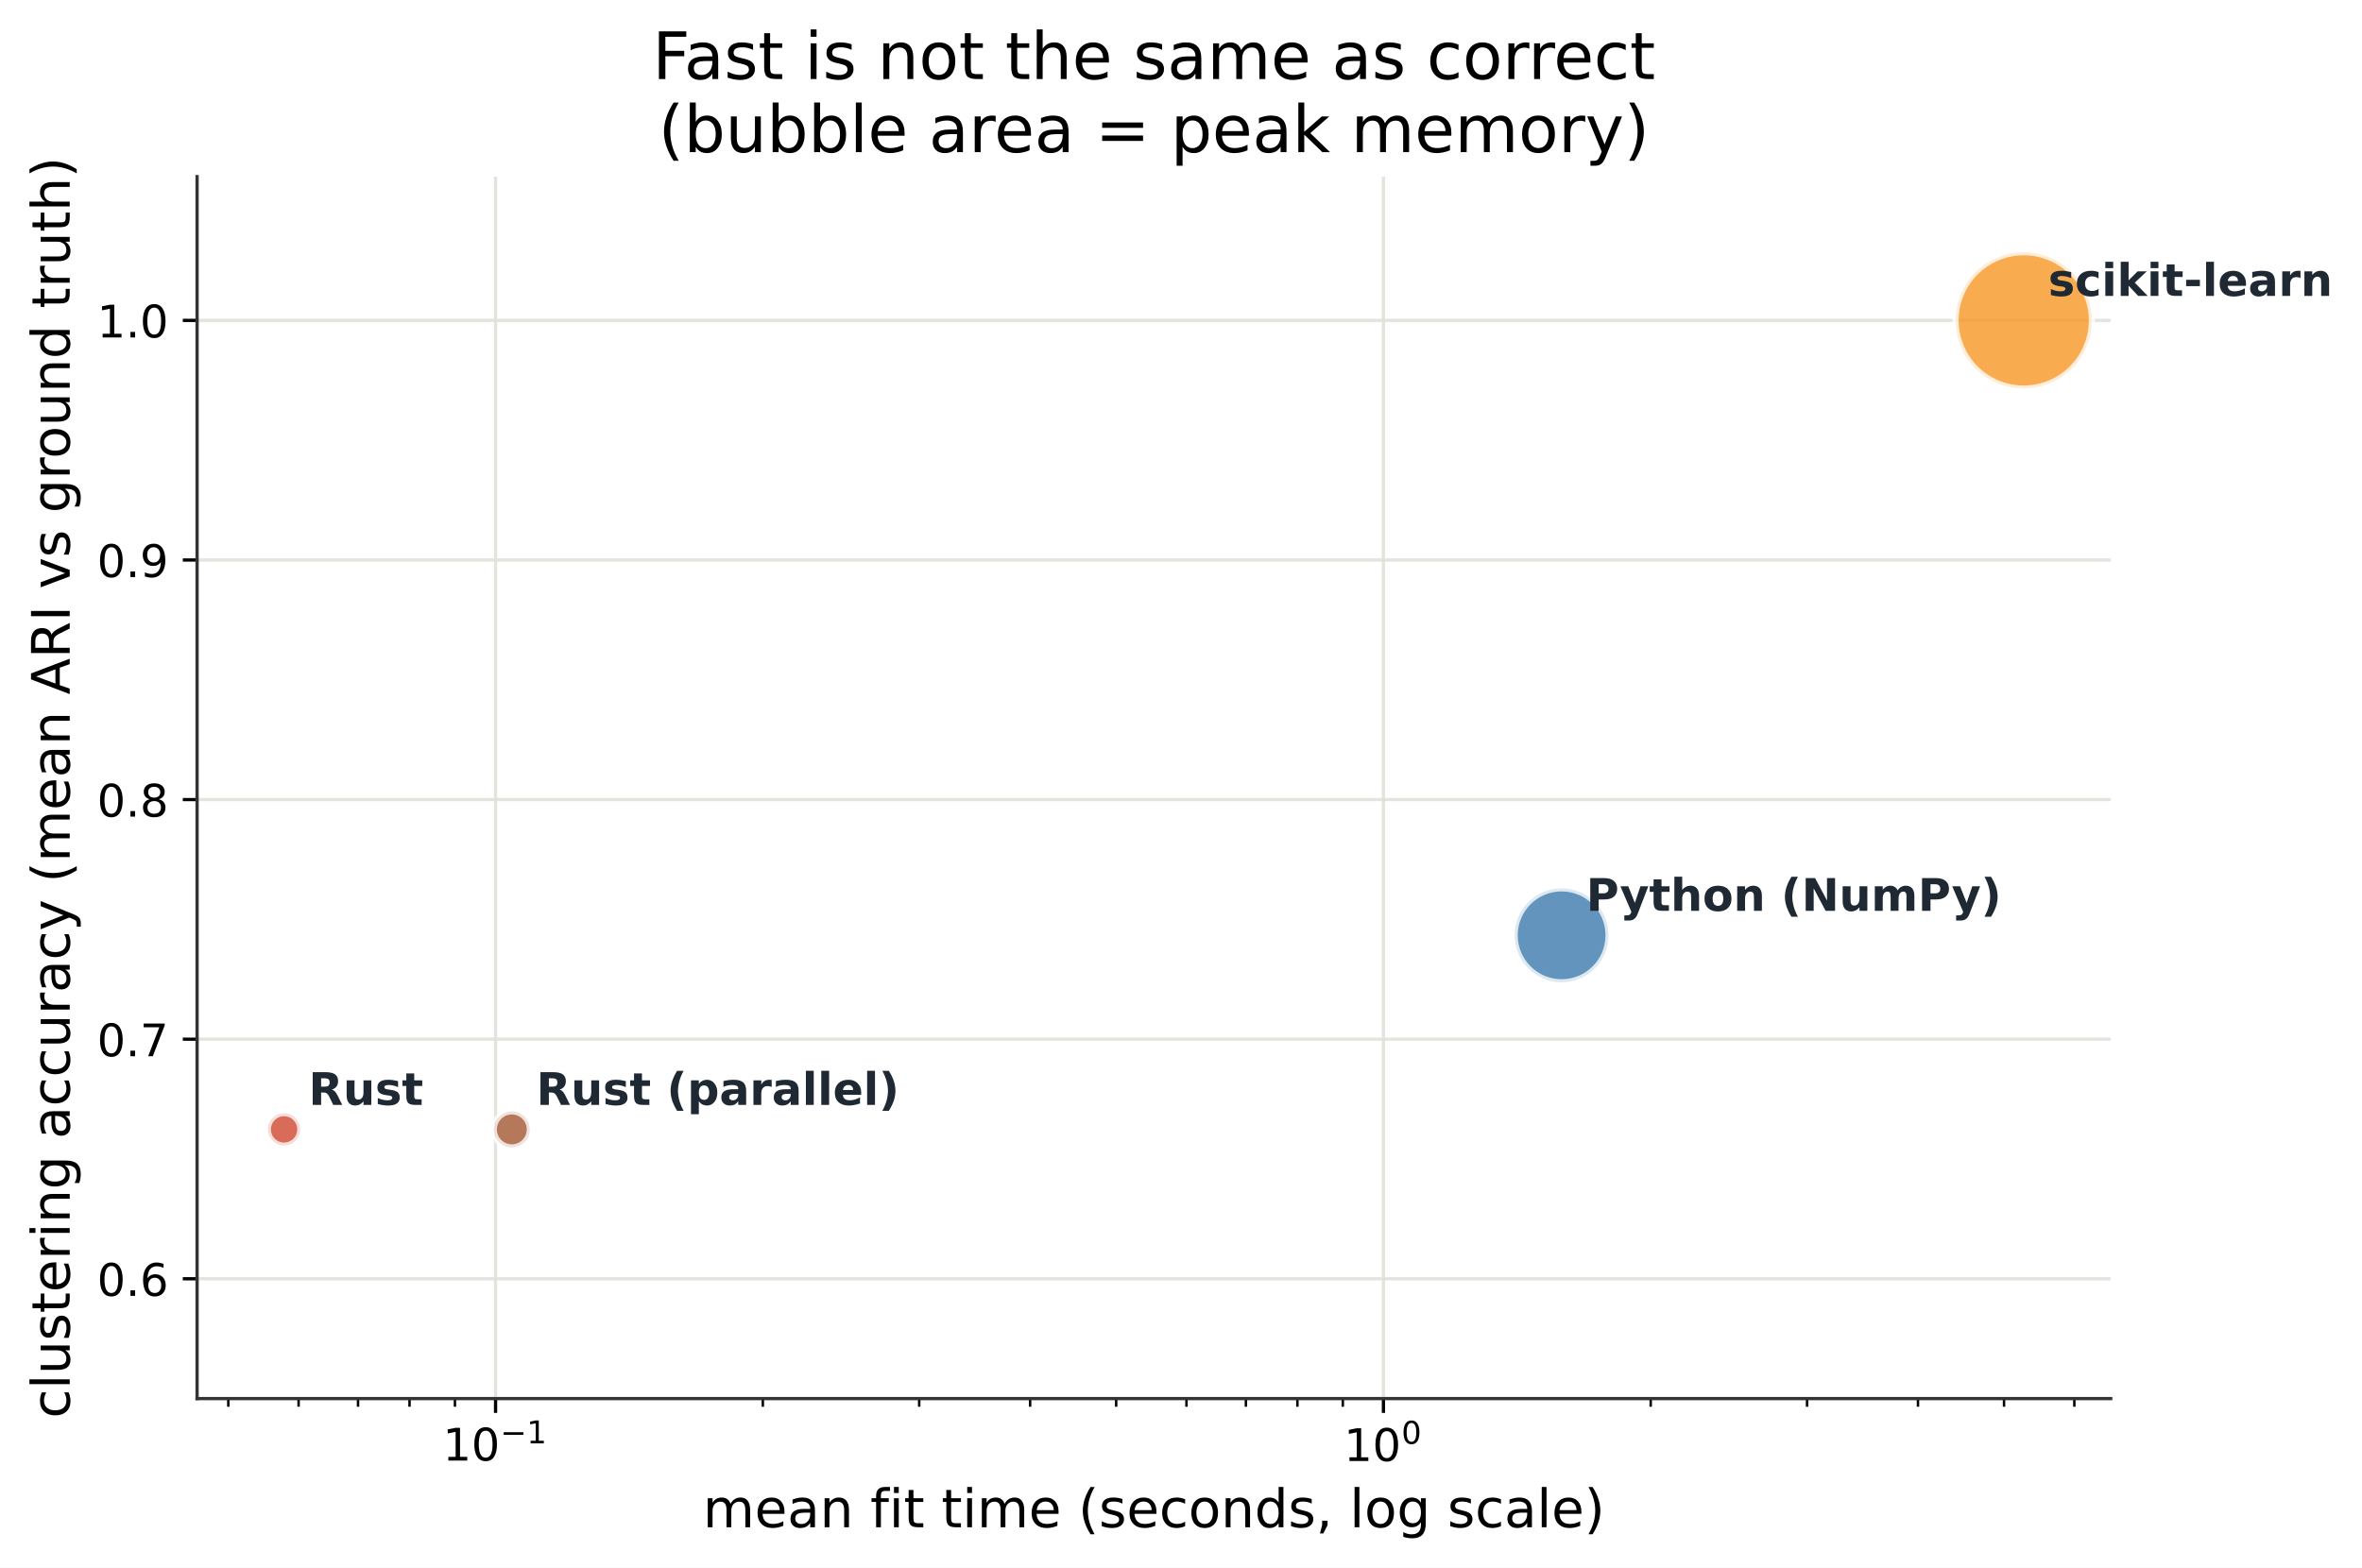
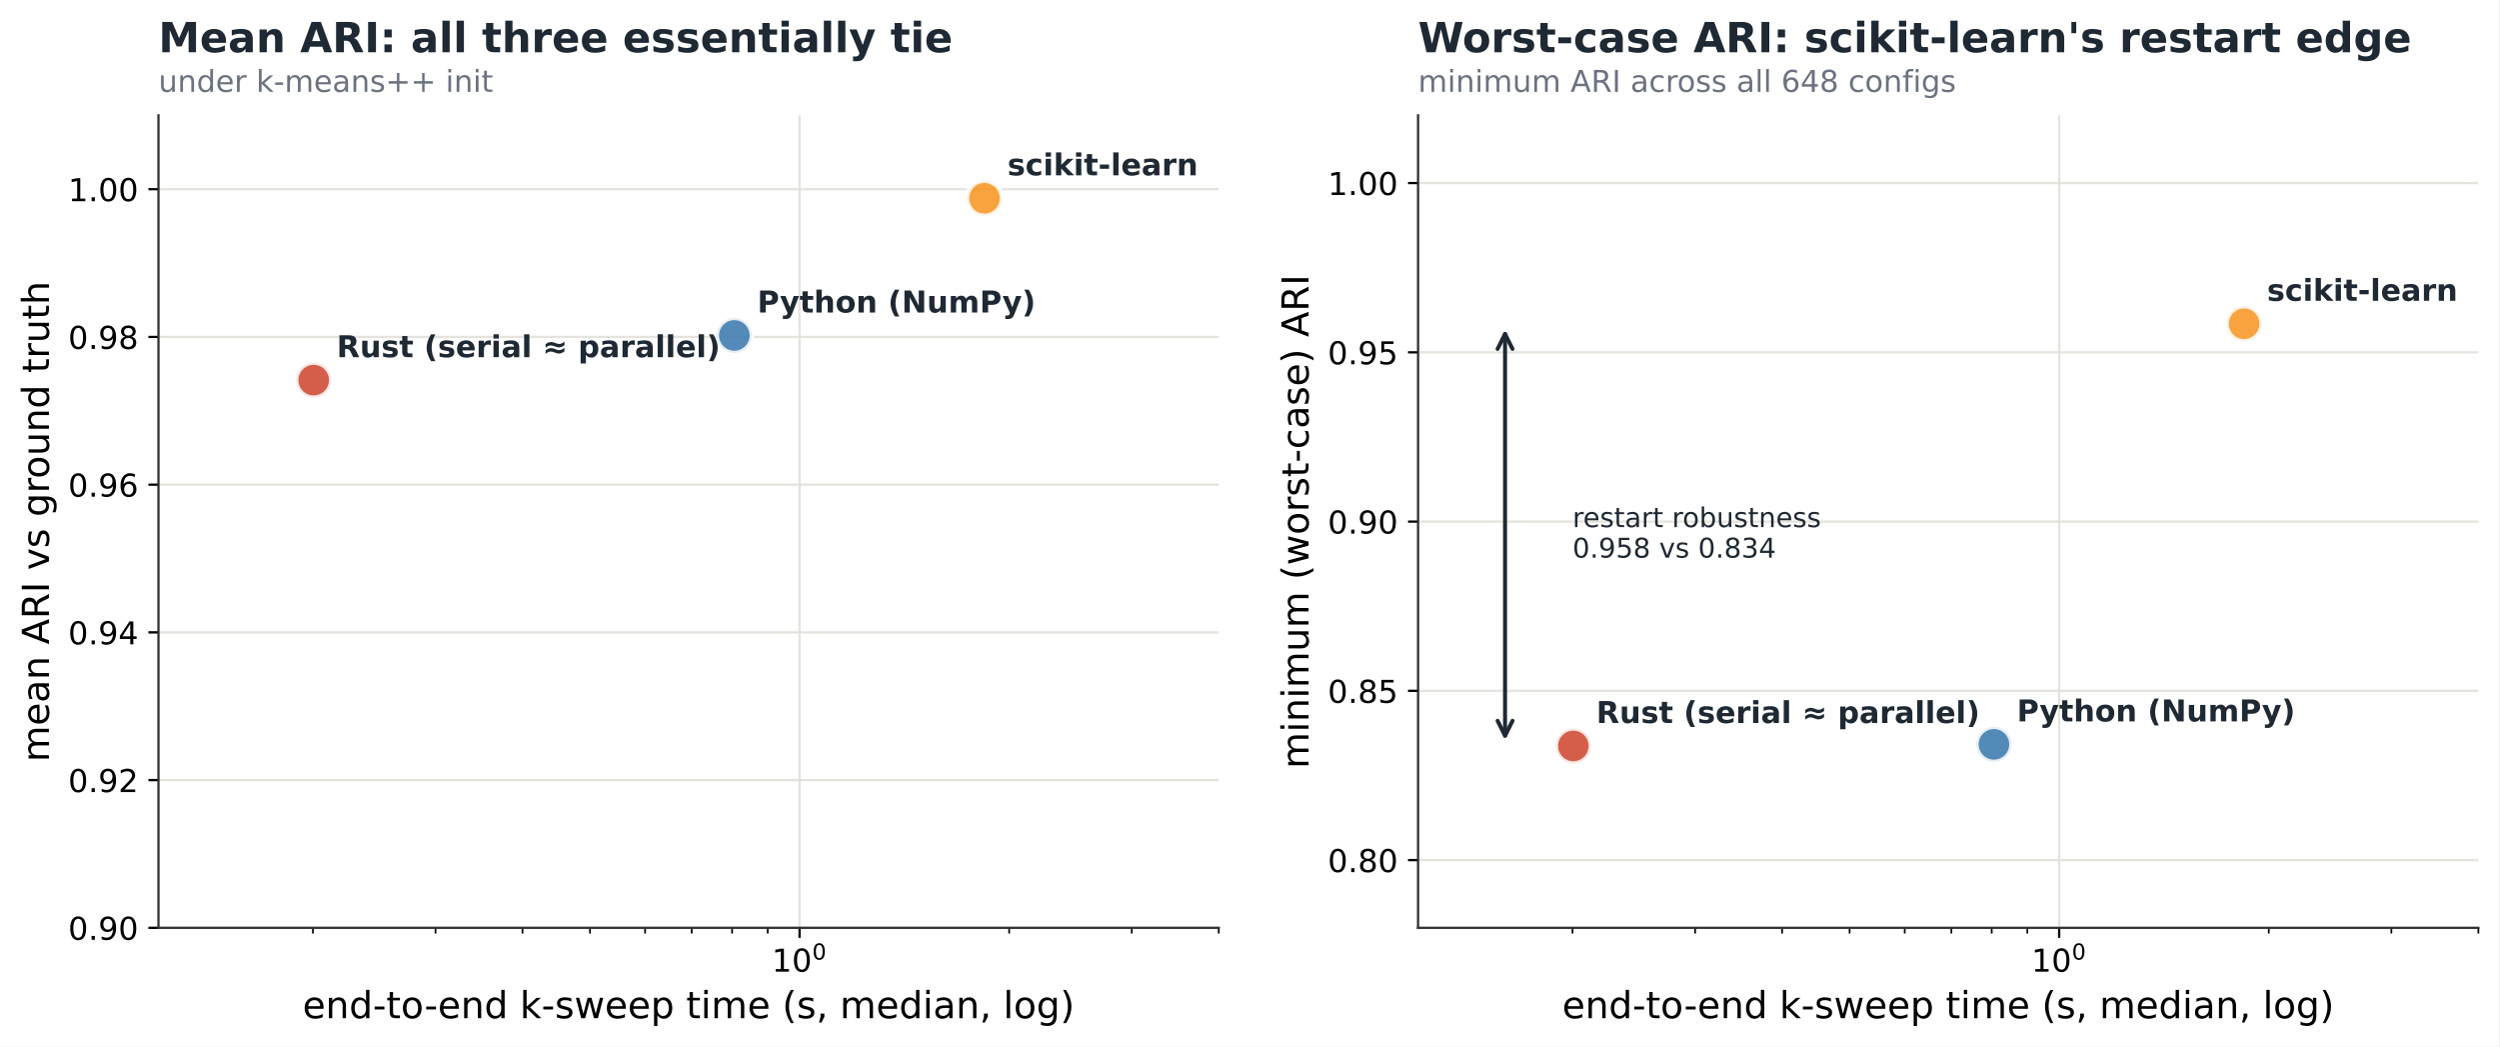
- <svg xmlns="http://www.w3.org/2000/svg" xmlns:xlink="http://www.w3.org/1999/xlink" width="578.547pt" height="384.077pt" viewBox="0 0 578.547 384.077" version="1.1">
+ <svg xmlns="http://www.w3.org/2000/svg" xmlns:xlink="http://www.w3.org/1999/xlink" width="871.705pt" height="364.941pt" viewBox="0 0 871.705 364.941" version="1.1">
  <defs>
    <style type="text/css">*{stroke-linejoin: round; stroke-linecap: butt}</style>
  </defs>
  <g id="figure_1">
    <g id="patch_1">
-       <path d="M 0 384.077  L 578.547 384.077  L 578.547 0  L 0 0  z " style="fill: #ffffff" />
+       <path d="M 0 364.941  L 871.705 364.941  L 871.705 0  L 0 0  z " style="fill: #ffffff" />
    </g>
    <g id="axes_1">
      <g id="patch_2">
-         <path d="M 48.275 342.65  L 516.995 342.65  L 516.995 43.274  L 48.275 43.274  z " style="fill: #ffffff" />
+         <path d="M 55.274 323.514  L 425.125 323.514  L 425.125 40.218  L 55.274 40.218  z " style="fill: #ffffff" />
      </g>
      <g id="matplotlib.axis_1">
        <g id="xtick_1">
          <g id="line2d_1">
-             <path d="M 121.384 342.65  L 121.384 43.274  " clip-path="url(#p53d406445e)" style="fill: none; stroke: #e2e0da; stroke-opacity: 0.9; stroke-width: 0.8; stroke-linecap: square" />
+             <path d="M 278.907 323.514  L 278.907 40.218  " clip-path="url(#pf2e96d597a)" style="fill: none; stroke: #e2e0da; stroke-opacity: 0.9; stroke-width: 0.8; stroke-linecap: square" />
          </g>
          <g id="line2d_2">
            <defs>
-               <path id="mf7d8b1b774" d="M 0 0  L 0 3.5  " style="stroke: #000000; stroke-width: 0.8" />
+               <path id="md6e37bb1b2" d="M 0 0  L 0 3.5  " style="stroke: #000000; stroke-width: 0.8" />
            </defs>
            <g>
-               <use xlink:href="#mf7d8b1b774" x="121.384" y="342.65" style="stroke: #000000; stroke-width: 0.8" />
+               <use xlink:href="#md6e37bb1b2" x="278.907" y="323.514" style="stroke: #000000; stroke-width: 0.8" />
            </g>
          </g>
          <g id="text_1">
-             <g transform="translate(108.459 358.0083)">
-               <text>
-                 <tspan x="0" y="-0.178" style="font-size: 11px; font-family: 'DejaVu Sans'">1</tspan>
-                 <tspan x="6.999" y="-0.178" style="font-size: 11px; font-family: 'DejaVu Sans'">0</tspan>
-                 <tspan x="14.102" y="-4.389" style="font-size: 7.7px; font-family: 'DejaVu Sans'">−</tspan>
-                 <tspan x="20.554" y="-4.389" style="font-size: 7.7px; font-family: 'DejaVu Sans'">1</tspan>
-               </text>
-             </g>
-           </g>
-         </g>
-         <g id="xtick_2">
-           <g id="line2d_3">
-             <path d="M 338.858 342.65  L 338.858 43.274  " clip-path="url(#p53d406445e)" style="fill: none; stroke: #e2e0da; stroke-opacity: 0.9; stroke-width: 0.8; stroke-linecap: square" />
-           </g>
-           <g id="line2d_4">
-             <g>
-               <use xlink:href="#mf7d8b1b774" x="338.858" y="342.65" style="stroke: #000000; stroke-width: 0.8" />
-             </g>
-           </g>
-           <g id="text_2">
-             <g transform="translate(329.1782 358.0083)">
+             <g transform="translate(269.227 338.872)">
              <text>
                <tspan x="0" y="-0.069" style="font-size: 11px; font-family: 'DejaVu Sans'">1</tspan>
                <tspan x="6.999" y="-0.069" style="font-size: 11px; font-family: 'DejaVu Sans'">0</tspan>
                <tspan x="14.102" y="-4.28" style="font-size: 7.7px; font-family: 'DejaVu Sans'">0</tspan>
              </text>
            </g>
          </g>
        </g>
+         <g id="xtick_2">
+           <g id="line2d_3">
+             <defs>
+               <path id="med229cb5a6" d="M 0 0  L 0 2  " style="stroke: #000000; stroke-width: 0.6" />
+             </defs>
+             <g>
+               <use xlink:href="#med229cb5a6" x="109.153" y="323.514" style="stroke: #000000; stroke-width: 0.6" />
+             </g>
+           </g>
+         </g>
        <g id="xtick_3">
+           <g id="line2d_4">
+             <g>
+               <use xlink:href="#med229cb5a6" x="151.919" y="323.514" style="stroke: #000000; stroke-width: 0.6" />
+             </g>
+           </g>
+         </g>
+         <g id="xtick_4">
          <g id="line2d_5">
-             <defs>
-               <path id="m8a1a9db6b5" d="M 0 0  L 0 2  " style="stroke: #000000; stroke-width: 0.6" />
-             </defs>
-             <g>
-               <use xlink:href="#m8a1a9db6b5" x="55.918" y="342.65" style="stroke: #000000; stroke-width: 0.6" />
-             </g>
-           </g>
-         </g>
-         <g id="xtick_4">
+             <g>
+               <use xlink:href="#med229cb5a6" x="182.262" y="323.514" style="stroke: #000000; stroke-width: 0.6" />
+             </g>
+           </g>
+         </g>
+         <g id="xtick_5">
          <g id="line2d_6">
            <g>
-               <use xlink:href="#m8a1a9db6b5" x="73.138" y="342.65" style="stroke: #000000; stroke-width: 0.6" />
-             </g>
-           </g>
-         </g>
-         <g id="xtick_5">
+               <use xlink:href="#med229cb5a6" x="205.798" y="323.514" style="stroke: #000000; stroke-width: 0.6" />
+             </g>
+           </g>
+         </g>
+         <g id="xtick_6">
          <g id="line2d_7">
            <g>
-               <use xlink:href="#m8a1a9db6b5" x="87.697" y="342.65" style="stroke: #000000; stroke-width: 0.6" />
-             </g>
-           </g>
-         </g>
-         <g id="xtick_6">
+               <use xlink:href="#med229cb5a6" x="225.028" y="323.514" style="stroke: #000000; stroke-width: 0.6" />
+             </g>
+           </g>
+         </g>
+         <g id="xtick_7">
          <g id="line2d_8">
            <g>
-               <use xlink:href="#m8a1a9db6b5" x="100.309" y="342.65" style="stroke: #000000; stroke-width: 0.6" />
-             </g>
-           </g>
-         </g>
-         <g id="xtick_7">
+               <use xlink:href="#med229cb5a6" x="241.287" y="323.514" style="stroke: #000000; stroke-width: 0.6" />
+             </g>
+           </g>
+         </g>
+         <g id="xtick_8">
          <g id="line2d_9">
            <g>
-               <use xlink:href="#m8a1a9db6b5" x="111.433" y="342.65" style="stroke: #000000; stroke-width: 0.6" />
-             </g>
-           </g>
-         </g>
-         <g id="xtick_8">
+               <use xlink:href="#med229cb5a6" x="255.371" y="323.514" style="stroke: #000000; stroke-width: 0.6" />
+             </g>
+           </g>
+         </g>
+         <g id="xtick_9">
          <g id="line2d_10">
            <g>
-               <use xlink:href="#m8a1a9db6b5" x="186.85" y="342.65" style="stroke: #000000; stroke-width: 0.6" />
-             </g>
-           </g>
-         </g>
-         <g id="xtick_9">
+               <use xlink:href="#med229cb5a6" x="267.794" y="323.514" style="stroke: #000000; stroke-width: 0.6" />
+             </g>
+           </g>
+         </g>
+         <g id="xtick_10">
          <g id="line2d_11">
            <g>
-               <use xlink:href="#m8a1a9db6b5" x="225.146" y="342.65" style="stroke: #000000; stroke-width: 0.6" />
-             </g>
-           </g>
-         </g>
-         <g id="xtick_10">
+               <use xlink:href="#med229cb5a6" x="352.016" y="323.514" style="stroke: #000000; stroke-width: 0.6" />
+             </g>
+           </g>
+         </g>
+         <g id="xtick_11">
          <g id="line2d_12">
            <g>
-               <use xlink:href="#m8a1a9db6b5" x="252.317" y="342.65" style="stroke: #000000; stroke-width: 0.6" />
-             </g>
-           </g>
-         </g>
-         <g id="xtick_11">
+               <use xlink:href="#med229cb5a6" x="394.782" y="323.514" style="stroke: #000000; stroke-width: 0.6" />
+             </g>
+           </g>
+         </g>
+         <g id="xtick_12">
          <g id="line2d_13">
            <g>
-               <use xlink:href="#m8a1a9db6b5" x="273.392" y="342.65" style="stroke: #000000; stroke-width: 0.6" />
-             </g>
-           </g>
-         </g>
-         <g id="xtick_12">
-           <g id="line2d_14">
-             <g>
-               <use xlink:href="#m8a1a9db6b5" x="290.612" y="342.65" style="stroke: #000000; stroke-width: 0.6" />
-             </g>
-           </g>
-         </g>
-         <g id="xtick_13">
-           <g id="line2d_15">
-             <g>
-               <use xlink:href="#m8a1a9db6b5" x="305.171" y="342.65" style="stroke: #000000; stroke-width: 0.6" />
-             </g>
-           </g>
-         </g>
-         <g id="xtick_14">
-           <g id="line2d_16">
-             <g>
-               <use xlink:href="#m8a1a9db6b5" x="317.783" y="342.65" style="stroke: #000000; stroke-width: 0.6" />
-             </g>
-           </g>
-         </g>
-         <g id="xtick_15">
-           <g id="line2d_17">
-             <g>
-               <use xlink:href="#m8a1a9db6b5" x="328.907" y="342.65" style="stroke: #000000; stroke-width: 0.6" />
-             </g>
-           </g>
-         </g>
-         <g id="xtick_16">
-           <g id="line2d_18">
-             <g>
-               <use xlink:href="#m8a1a9db6b5" x="404.324" y="342.65" style="stroke: #000000; stroke-width: 0.6" />
-             </g>
-           </g>
-         </g>
-         <g id="xtick_17">
-           <g id="line2d_19">
-             <g>
-               <use xlink:href="#m8a1a9db6b5" x="442.62" y="342.65" style="stroke: #000000; stroke-width: 0.6" />
-             </g>
-           </g>
-         </g>
-         <g id="xtick_18">
-           <g id="line2d_20">
-             <g>
-               <use xlink:href="#m8a1a9db6b5" x="469.791" y="342.65" style="stroke: #000000; stroke-width: 0.6" />
-             </g>
-           </g>
-         </g>
-         <g id="xtick_19">
-           <g id="line2d_21">
-             <g>
-               <use xlink:href="#m8a1a9db6b5" x="490.866" y="342.65" style="stroke: #000000; stroke-width: 0.6" />
-             </g>
-           </g>
-         </g>
-         <g id="xtick_20">
-           <g id="line2d_22">
-             <g>
-               <use xlink:href="#m8a1a9db6b5" x="508.086" y="342.65" style="stroke: #000000; stroke-width: 0.6" />
-             </g>
-           </g>
-         </g>
-         <g id="text_3">
-           <text style="font-size: 13px; font-family: 'DejaVu Sans', 'Bitstream Vera Sans', 'Computer Modern Sans Serif', 'Lucida Grande', 'Verdana', 'Geneva', 'Lucid', 'Arial', 'Helvetica', 'Avant Garde', sans-serif; text-anchor: middle" x="282.635" y="374.174" transform="rotate(-0 282.635 374.1739)">mean fit time  (seconds, log scale)</text>
+               <use xlink:href="#med229cb5a6" x="425.125" y="323.514" style="stroke: #000000; stroke-width: 0.6" />
+             </g>
+           </g>
+         </g>
+         <g id="text_2">
+           <text style="font-size: 13px; font-family: 'DejaVu Sans', 'Bitstream Vera Sans', 'Computer Modern Sans Serif', 'Lucida Grande', 'Verdana', 'Geneva', 'Lucid', 'Arial', 'Helvetica', 'Avant Garde', sans-serif; text-anchor: middle" x="240.2" y="355.038" transform="rotate(-0 240.1996 355.0376)">end-to-end k-sweep time  (s, median, log)</text>
        </g>
      </g>
      <g id="matplotlib.axis_2">
        <g id="ytick_1">
+           <g id="line2d_14">
+             <path d="M 55.274 323.514  L 425.125 323.514  " clip-path="url(#pf2e96d597a)" style="fill: none; stroke: #e2e0da; stroke-opacity: 0.9; stroke-width: 0.8; stroke-linecap: square" />
+           </g>
+           <g id="line2d_15">
+             <defs>
+               <path id="m21f1942df6" d="M 0 0  L -3.5 0  " style="stroke: #000000; stroke-width: 0.8" />
+             </defs>
+             <g>
+               <use xlink:href="#m21f1942df6" x="55.274" y="323.514" style="stroke: #000000; stroke-width: 0.8" />
+             </g>
+           </g>
+           <g id="text_3">
+             <text style="font-size: 11px; font-family: 'DejaVu Sans', 'Bitstream Vera Sans', 'Computer Modern Sans Serif', 'Lucida Grande', 'Verdana', 'Geneva', 'Lucid', 'Arial', 'Helvetica', 'Avant Garde', sans-serif; text-anchor: end" x="48.274" y="327.693" transform="rotate(-0 48.27375 327.6929)">0.90</text>
+           </g>
+         </g>
+         <g id="ytick_2">
+           <g id="line2d_16">
+             <path d="M 55.274 272.005  L 425.125 272.005  " clip-path="url(#pf2e96d597a)" style="fill: none; stroke: #e2e0da; stroke-opacity: 0.9; stroke-width: 0.8; stroke-linecap: square" />
+           </g>
+           <g id="line2d_17">
+             <g>
+               <use xlink:href="#m21f1942df6" x="55.274" y="272.005" style="stroke: #000000; stroke-width: 0.8" />
+             </g>
+           </g>
+           <g id="text_4">
+             <text style="font-size: 11px; font-family: 'DejaVu Sans', 'Bitstream Vera Sans', 'Computer Modern Sans Serif', 'Lucida Grande', 'Verdana', 'Geneva', 'Lucid', 'Arial', 'Helvetica', 'Avant Garde', sans-serif; text-anchor: end" x="48.274" y="276.185" transform="rotate(-0 48.27375 276.1845)">0.92</text>
+           </g>
+         </g>
+         <g id="ytick_3">
+           <g id="line2d_18">
+             <path d="M 55.274 220.497  L 425.125 220.497  " clip-path="url(#pf2e96d597a)" style="fill: none; stroke: #e2e0da; stroke-opacity: 0.9; stroke-width: 0.8; stroke-linecap: square" />
+           </g>
+           <g id="line2d_19">
+             <g>
+               <use xlink:href="#m21f1942df6" x="55.274" y="220.497" style="stroke: #000000; stroke-width: 0.8" />
+             </g>
+           </g>
+           <g id="text_5">
+             <text style="font-size: 11px; font-family: 'DejaVu Sans', 'Bitstream Vera Sans', 'Computer Modern Sans Serif', 'Lucida Grande', 'Verdana', 'Geneva', 'Lucid', 'Arial', 'Helvetica', 'Avant Garde', sans-serif; text-anchor: end" x="48.274" y="224.676" transform="rotate(-0 48.27375 224.6761)">0.94</text>
+           </g>
+         </g>
+         <g id="ytick_4">
+           <g id="line2d_20">
+             <path d="M 55.274 168.989  L 425.125 168.989  " clip-path="url(#pf2e96d597a)" style="fill: none; stroke: #e2e0da; stroke-opacity: 0.9; stroke-width: 0.8; stroke-linecap: square" />
+           </g>
+           <g id="line2d_21">
+             <g>
+               <use xlink:href="#m21f1942df6" x="55.274" y="168.989" style="stroke: #000000; stroke-width: 0.8" />
+             </g>
+           </g>
+           <g id="text_6">
+             <text style="font-size: 11px; font-family: 'DejaVu Sans', 'Bitstream Vera Sans', 'Computer Modern Sans Serif', 'Lucida Grande', 'Verdana', 'Geneva', 'Lucid', 'Arial', 'Helvetica', 'Avant Garde', sans-serif; text-anchor: end" x="48.274" y="173.168" transform="rotate(-0 48.27375 173.1678)">0.96</text>
+           </g>
+         </g>
+         <g id="ytick_5">
+           <g id="line2d_22">
+             <path d="M 55.274 117.48  L 425.125 117.48  " clip-path="url(#pf2e96d597a)" style="fill: none; stroke: #e2e0da; stroke-opacity: 0.9; stroke-width: 0.8; stroke-linecap: square" />
+           </g>
          <g id="line2d_23">
-             <path d="M 48.275 313.299  L 516.995 313.299  " clip-path="url(#p53d406445e)" style="fill: none; stroke: #e2e0da; stroke-opacity: 0.9; stroke-width: 0.8; stroke-linecap: square" />
-           </g>
+             <g>
+               <use xlink:href="#m21f1942df6" x="55.274" y="117.48" style="stroke: #000000; stroke-width: 0.8" />
+             </g>
+           </g>
+           <g id="text_7">
+             <text style="font-size: 11px; font-family: 'DejaVu Sans', 'Bitstream Vera Sans', 'Computer Modern Sans Serif', 'Lucida Grande', 'Verdana', 'Geneva', 'Lucid', 'Arial', 'Helvetica', 'Avant Garde', sans-serif; text-anchor: end" x="48.274" y="121.659" transform="rotate(-0 48.27375 121.6594)">0.98</text>
+           </g>
+         </g>
+         <g id="ytick_6">
          <g id="line2d_24">
-             <defs>
-               <path id="m8a3a994486" d="M 0 0  L -3.5 0  " style="stroke: #000000; stroke-width: 0.8" />
-             </defs>
-             <g>
-               <use xlink:href="#m8a3a994486" x="48.275" y="313.299" style="stroke: #000000; stroke-width: 0.8" />
-             </g>
-           </g>
-           <g id="text_4">
-             <text style="font-size: 11px; font-family: 'DejaVu Sans', 'Bitstream Vera Sans', 'Computer Modern Sans Serif', 'Lucida Grande', 'Verdana', 'Geneva', 'Lucid', 'Arial', 'Helvetica', 'Avant Garde', sans-serif; text-anchor: end" x="41.275" y="317.479" transform="rotate(-0 41.275 317.4786)">0.6</text>
-           </g>
-         </g>
-         <g id="ytick_2">
+             <path d="M 55.274 65.972  L 425.125 65.972  " clip-path="url(#pf2e96d597a)" style="fill: none; stroke: #e2e0da; stroke-opacity: 0.9; stroke-width: 0.8; stroke-linecap: square" />
+           </g>
          <g id="line2d_25">
-             <path d="M 48.275 254.598  L 516.995 254.598  " clip-path="url(#p53d406445e)" style="fill: none; stroke: #e2e0da; stroke-opacity: 0.9; stroke-width: 0.8; stroke-linecap: square" />
-           </g>
-           <g id="line2d_26">
-             <g>
-               <use xlink:href="#m8a3a994486" x="48.275" y="254.598" style="stroke: #000000; stroke-width: 0.8" />
-             </g>
-           </g>
-           <g id="text_5">
-             <text style="font-size: 11px; font-family: 'DejaVu Sans', 'Bitstream Vera Sans', 'Computer Modern Sans Serif', 'Lucida Grande', 'Verdana', 'Geneva', 'Lucid', 'Arial', 'Helvetica', 'Avant Garde', sans-serif; text-anchor: end" x="41.275" y="258.777" transform="rotate(-0 41.275 258.7774)">0.7</text>
-           </g>
-         </g>
-         <g id="ytick_3">
-           <g id="line2d_27">
-             <path d="M 48.275 195.897  L 516.995 195.897  " clip-path="url(#p53d406445e)" style="fill: none; stroke: #e2e0da; stroke-opacity: 0.9; stroke-width: 0.8; stroke-linecap: square" />
-           </g>
-           <g id="line2d_28">
-             <g>
-               <use xlink:href="#m8a3a994486" x="48.275" y="195.897" style="stroke: #000000; stroke-width: 0.8" />
-             </g>
-           </g>
-           <g id="text_6">
-             <text style="font-size: 11px; font-family: 'DejaVu Sans', 'Bitstream Vera Sans', 'Computer Modern Sans Serif', 'Lucida Grande', 'Verdana', 'Geneva', 'Lucid', 'Arial', 'Helvetica', 'Avant Garde', sans-serif; text-anchor: end" x="41.275" y="200.076" transform="rotate(-0 41.275 200.0762)">0.8</text>
-           </g>
-         </g>
-         <g id="ytick_4">
-           <g id="line2d_29">
-             <path d="M 48.275 137.196  L 516.995 137.196  " clip-path="url(#p53d406445e)" style="fill: none; stroke: #e2e0da; stroke-opacity: 0.9; stroke-width: 0.8; stroke-linecap: square" />
-           </g>
-           <g id="line2d_30">
-             <g>
-               <use xlink:href="#m8a3a994486" x="48.275" y="137.196" style="stroke: #000000; stroke-width: 0.8" />
-             </g>
-           </g>
-           <g id="text_7">
-             <text style="font-size: 11px; font-family: 'DejaVu Sans', 'Bitstream Vera Sans', 'Computer Modern Sans Serif', 'Lucida Grande', 'Verdana', 'Geneva', 'Lucid', 'Arial', 'Helvetica', 'Avant Garde', sans-serif; text-anchor: end" x="41.275" y="141.375" transform="rotate(-0 41.275 141.375)">0.9</text>
-           </g>
-         </g>
-         <g id="ytick_5">
-           <g id="line2d_31">
-             <path d="M 48.275 78.495  L 516.995 78.495  " clip-path="url(#p53d406445e)" style="fill: none; stroke: #e2e0da; stroke-opacity: 0.9; stroke-width: 0.8; stroke-linecap: square" />
-           </g>
-           <g id="line2d_32">
-             <g>
-               <use xlink:href="#m8a3a994486" x="48.275" y="78.495" style="stroke: #000000; stroke-width: 0.8" />
+             <g>
+               <use xlink:href="#m21f1942df6" x="55.274" y="65.972" style="stroke: #000000; stroke-width: 0.8" />
            </g>
          </g>
          <g id="text_8">
-             <text style="font-size: 11px; font-family: 'DejaVu Sans', 'Bitstream Vera Sans', 'Computer Modern Sans Serif', 'Lucida Grande', 'Verdana', 'Geneva', 'Lucid', 'Arial', 'Helvetica', 'Avant Garde', sans-serif; text-anchor: end" x="41.275" y="82.674" transform="rotate(-0 41.275 82.67385)">1.0</text>
+             <text style="font-size: 11px; font-family: 'DejaVu Sans', 'Bitstream Vera Sans', 'Computer Modern Sans Serif', 'Lucida Grande', 'Verdana', 'Geneva', 'Lucid', 'Arial', 'Helvetica', 'Avant Garde', sans-serif; text-anchor: end" x="48.274" y="70.151" transform="rotate(-0 48.27375 70.15106)">1.00</text>
          </g>
        </g>
        <g id="text_9">
-           <text style="font-size: 13px; font-family: 'DejaVu Sans', 'Bitstream Vera Sans', 'Computer Modern Sans Serif', 'Lucida Grande', 'Verdana', 'Geneva', 'Lucid', 'Arial', 'Helvetica', 'Avant Garde', sans-serif; text-anchor: middle" x="17.078" y="192.962" transform="rotate(-90 17.07797 192.962)">clustering accuracy  (mean ARI vs ground truth)</text>
+           <text style="font-size: 13px; font-family: 'DejaVu Sans', 'Bitstream Vera Sans', 'Computer Modern Sans Serif', 'Lucida Grande', 'Verdana', 'Geneva', 'Lucid', 'Arial', 'Helvetica', 'Avant Garde', sans-serif; text-anchor: middle" x="17.078" y="181.866" transform="rotate(-90 17.07797 181.8657)">mean ARI vs ground truth</text>
        </g>
      </g>
      <g id="patch_3">
-         <path d="M 48.275 342.65  L 48.275 43.274  " style="fill: none; stroke: #333333; stroke-width: 0.8; stroke-linejoin: miter; stroke-linecap: square" />
+         <path d="M 55.274 323.514  L 55.274 40.218  " style="fill: none; stroke: #333333; stroke-width: 0.8; stroke-linejoin: miter; stroke-linecap: square" />
      </g>
      <g id="patch_4">
-         <path d="M 48.275 342.65  L 516.995 342.65  " style="fill: none; stroke: #333333; stroke-width: 0.8; stroke-linejoin: miter; stroke-linecap: square" />
+         <path d="M 55.274 323.514  L 425.125 323.514  " style="fill: none; stroke: #333333; stroke-width: 0.8; stroke-linejoin: miter; stroke-linecap: square" />
      </g>
      <g id="PathCollection_1">
        <defs>
-           <path id="m55b4a75941" d="M 0 11.504  C 3.051 11.504 5.977 10.292 8.134 8.134  C 10.292 5.977 11.504 3.051 11.504 0  C 11.504 -3.051 10.292 -5.977 8.134 -8.134  C 5.977 -10.292 3.051 -11.504 0 -11.504  C -3.051 -11.504 -5.977 -10.292 -8.134 -8.134  C -10.292 -5.977 -11.504 -3.051 -11.504 0  C -11.504 3.051 -10.292 5.977 -8.134 8.134  C -5.977 10.292 -3.051 11.504 0 11.504  z " style="stroke: #ffffff; stroke-opacity: 0.78; stroke-width: 1.5" />
+           <path id="m17f574c15d" d="M 0 6.124  C 1.624 6.124 3.182 5.478 4.33 4.33  C 5.478 3.182 6.124 1.624 6.124 0  C 6.124 -1.624 5.478 -3.182 4.33 -4.33  C 3.182 -5.478 1.624 -6.124 0 -6.124  C -1.624 -6.124 -3.182 -5.478 -4.33 -4.33  C -5.478 -3.182 -6.124 -1.624 -6.124 0  C -6.124 1.624 -5.478 3.182 -4.33 4.33  C -3.182 5.478 -1.624 6.124 0 6.124  z " style="stroke: #ffffff; stroke-opacity: 0.85; stroke-width: 1.6" />
        </defs>
-         <g clip-path="url(#p53d406445e)">
-           <use xlink:href="#m55b4a75941" x="382.5" y="229.149" style="fill: #3776ab; fill-opacity: 0.78; stroke: #ffffff; stroke-opacity: 0.78; stroke-width: 1.5" />
+         <g clip-path="url(#pf2e96d597a)">
+           <use xlink:href="#m17f574c15d" x="256.151" y="116.964" style="fill: #3776ab; fill-opacity: 0.85; stroke: #ffffff; stroke-opacity: 0.85; stroke-width: 1.6" />
        </g>
      </g>
      <g id="text_10">
-         <text style="font-weight: 700; font-size: 11px; font-family: 'DejaVu Sans', 'Bitstream Vera Sans', 'Computer Modern Sans Serif', 'Lucida Grande', 'Verdana', 'Geneva', 'Lucid', 'Arial', 'Helvetica', 'Avant Garde', sans-serif; text-anchor: start; fill: #1f2933" x="388.5" y="223.149" transform="rotate(-0 388.4996 223.1488)">Python (NumPy)</text>
+         <text style="font-weight: 700; font-size: 10.5px; font-family: 'DejaVu Sans', 'Bitstream Vera Sans', 'Computer Modern Sans Serif', 'Lucida Grande', 'Verdana', 'Geneva', 'Lucid', 'Arial', 'Helvetica', 'Avant Garde', sans-serif; text-anchor: start; fill: #1f2933" x="264.151" y="108.964" transform="rotate(-0 264.1506 108.9644)">Python (NumPy)</text>
      </g>
      <g id="PathCollection_2">
        <defs>
-           <path id="m76c66e455c" d="M 0 16.694  C 4.427 16.694 8.674 14.935 11.805 11.805  C 14.935 8.674 16.694 4.427 16.694 0  C 16.694 -4.427 14.935 -8.674 11.805 -11.805  C 8.674 -14.935 4.427 -16.694 0 -16.694  C -4.427 -16.694 -8.674 -14.935 -11.805 -11.805  C -14.935 -8.674 -16.694 -4.427 -16.694 0  C -16.694 4.427 -14.935 8.674 -11.805 11.805  C -8.674 14.935 -4.427 16.694 0 16.694  z " style="stroke: #ffffff; stroke-opacity: 0.78; stroke-width: 1.5" />
+           <path id="madd97c72d6" d="M 0 6.124  C 1.624 6.124 3.182 5.478 4.33 4.33  C 5.478 3.182 6.124 1.624 6.124 0  C 6.124 -1.624 5.478 -3.182 4.33 -4.33  C 3.182 -5.478 1.624 -6.124 0 -6.124  C -1.624 -6.124 -3.182 -5.478 -4.33 -4.33  C -5.478 -3.182 -6.124 -1.624 -6.124 0  C -6.124 1.624 -5.478 3.182 -4.33 4.33  C -3.182 5.478 -1.624 6.124 0 6.124  z " style="stroke: #ffffff; stroke-opacity: 0.85; stroke-width: 1.6" />
        </defs>
-         <g clip-path="url(#p53d406445e)">
-           <use xlink:href="#m76c66e455c" x="495.69" y="78.495" style="fill: #f7931e; fill-opacity: 0.78; stroke: #ffffff; stroke-opacity: 0.78; stroke-width: 1.5" />
+         <g clip-path="url(#pf2e96d597a)">
+           <use xlink:href="#madd97c72d6" x="343.412" y="69.129" style="fill: #f7931e; fill-opacity: 0.85; stroke: #ffffff; stroke-opacity: 0.85; stroke-width: 1.6" />
        </g>
      </g>
      <g id="text_11">
-         <text style="font-weight: 700; font-size: 11px; font-family: 'DejaVu Sans', 'Bitstream Vera Sans', 'Computer Modern Sans Serif', 'Lucida Grande', 'Verdana', 'Geneva', 'Lucid', 'Arial', 'Helvetica', 'Avant Garde', sans-serif; text-anchor: start; fill: #1f2933" x="501.69" y="72.495" transform="rotate(-0 501.6895 72.49471)">scikit-learn</text>
+         <text style="font-weight: 700; font-size: 10.5px; font-family: 'DejaVu Sans', 'Bitstream Vera Sans', 'Computer Modern Sans Serif', 'Lucida Grande', 'Verdana', 'Geneva', 'Lucid', 'Arial', 'Helvetica', 'Avant Garde', sans-serif; text-anchor: start; fill: #1f2933" x="351.412" y="61.129" transform="rotate(-0 351.4118 61.12926)">scikit-learn</text>
      </g>
      <g id="PathCollection_3">
        <defs>
-           <path id="m30e1c923b4" d="M 0 3.973  C 1.054 3.973 2.064 3.555 2.81 2.81  C 3.555 2.064 3.973 1.054 3.973 0  C 3.973 -1.054 3.555 -2.064 2.81 -2.81  C 2.064 -3.555 1.054 -3.973 0 -3.973  C -1.054 -3.973 -2.064 -3.555 -2.81 -2.81  C -3.555 -2.064 -3.973 -1.054 -3.973 0  C -3.973 1.054 -3.555 2.064 -2.81 2.81  C -2.064 3.555 -1.054 3.973 0 3.973  z " style="stroke: #ffffff; stroke-opacity: 0.78; stroke-width: 1.5" />
+           <path id="mf4d3a2411b" d="M 0 6.124  C 1.624 6.124 3.182 5.478 4.33 4.33  C 5.478 3.182 6.124 1.624 6.124 0  C 6.124 -1.624 5.478 -3.182 4.33 -4.33  C 3.182 -5.478 1.624 -6.124 0 -6.124  C -1.624 -6.124 -3.182 -5.478 -4.33 -4.33  C -5.478 -3.182 -6.124 -1.624 -6.124 0  C -6.124 1.624 -5.478 3.182 -4.33 4.33  C -3.182 5.478 -1.624 6.124 0 6.124  z " style="stroke: #ffffff; stroke-opacity: 0.85; stroke-width: 1.6" />
        </defs>
-         <g clip-path="url(#p53d406445e)">
-           <use xlink:href="#m30e1c923b4" x="69.58" y="276.696" style="fill: #ce422b; fill-opacity: 0.78; stroke: #ffffff; stroke-opacity: 0.78; stroke-width: 1.5" />
+         <g clip-path="url(#pf2e96d597a)">
+           <use xlink:href="#mf4d3a2411b" x="109.433" y="132.545" style="fill: #ce422b; fill-opacity: 0.85; stroke: #ffffff; stroke-opacity: 0.85; stroke-width: 1.6" />
        </g>
      </g>
      <g id="text_12">
-         <text style="font-weight: 700; font-size: 11px; font-family: 'DejaVu Sans', 'Bitstream Vera Sans', 'Computer Modern Sans Serif', 'Lucida Grande', 'Verdana', 'Geneva', 'Lucid', 'Arial', 'Helvetica', 'Avant Garde', sans-serif; text-anchor: start; fill: #1f2933" x="75.58" y="270.696" transform="rotate(-0 75.58046 270.6963)">Rust</text>
+         <text style="font-weight: 700; font-size: 10.5px; font-family: 'DejaVu Sans', 'Bitstream Vera Sans', 'Computer Modern Sans Serif', 'Lucida Grande', 'Verdana', 'Geneva', 'Lucid', 'Arial', 'Helvetica', 'Avant Garde', sans-serif; text-anchor: start; fill: #1f2933" x="117.433" y="124.545" transform="rotate(-0 117.4329 124.5448)">Rust (serial ≈ parallel)</text>
+       </g>
+       <g id="text_13">
+         <text style="font-size: 10.5px; font-family: 'DejaVu Sans', 'Bitstream Vera Sans', 'Computer Modern Sans Serif', 'Lucida Grande', 'Verdana', 'Geneva', 'Lucid', 'Arial', 'Helvetica', 'Avant Garde', sans-serif; text-anchor: start; fill: #6b7280" x="55.274" y="32.034" transform="rotate(-0 55.27375 32.03406)">under k-means++ init</text>
+       </g>
+       <g id="text_14">
+         <text style="font-weight: 700; font-size: 14.5px; font-family: 'DejaVu Sans', 'Bitstream Vera Sans', 'Computer Modern Sans Serif', 'Lucida Grande', 'Verdana', 'Geneva', 'Lucid', 'Arial', 'Helvetica', 'Avant Garde', sans-serif; text-anchor: start; fill: #1f2933" x="55.274" y="18.218" transform="rotate(-0 55.27375 18.21773)">Mean ARI: all three essentially tie</text>
+       </g>
+     </g>
+     <g id="axes_2">
+       <g id="patch_5">
+         <path d="M 494.654 323.514  L 864.505 323.514  L 864.505 40.218  L 494.654 40.218  z " style="fill: #ffffff" />
+       </g>
+       <g id="matplotlib.axis_3">
+         <g id="xtick_13">
+           <g id="line2d_26">
+             <path d="M 718.287 323.514  L 718.287 40.218  " clip-path="url(#pecf2d30e0b)" style="fill: none; stroke: #e2e0da; stroke-opacity: 0.9; stroke-width: 0.8; stroke-linecap: square" />
+           </g>
+           <g id="line2d_27">
+             <g>
+               <use xlink:href="#md6e37bb1b2" x="718.287" y="323.514" style="stroke: #000000; stroke-width: 0.8" />
+             </g>
+           </g>
+           <g id="text_15">
+             <g transform="translate(708.607 338.872)">
+               <text>
+                 <tspan x="0" y="-0.069" style="font-size: 11px; font-family: 'DejaVu Sans'">1</tspan>
+                 <tspan x="6.999" y="-0.069" style="font-size: 11px; font-family: 'DejaVu Sans'">0</tspan>
+                 <tspan x="14.102" y="-4.28" style="font-size: 7.7px; font-family: 'DejaVu Sans'">0</tspan>
+               </text>
+             </g>
+           </g>
+         </g>
+         <g id="xtick_14">
+           <g id="line2d_28">
+             <g>
+               <use xlink:href="#med229cb5a6" x="548.533" y="323.514" style="stroke: #000000; stroke-width: 0.6" />
+             </g>
+           </g>
+         </g>
+         <g id="xtick_15">
+           <g id="line2d_29">
+             <g>
+               <use xlink:href="#med229cb5a6" x="591.299" y="323.514" style="stroke: #000000; stroke-width: 0.6" />
+             </g>
+           </g>
+         </g>
+         <g id="xtick_16">
+           <g id="line2d_30">
+             <g>
+               <use xlink:href="#med229cb5a6" x="621.642" y="323.514" style="stroke: #000000; stroke-width: 0.6" />
+             </g>
+           </g>
+         </g>
+         <g id="xtick_17">
+           <g id="line2d_31">
+             <g>
+               <use xlink:href="#med229cb5a6" x="645.178" y="323.514" style="stroke: #000000; stroke-width: 0.6" />
+             </g>
+           </g>
+         </g>
+         <g id="xtick_18">
+           <g id="line2d_32">
+             <g>
+               <use xlink:href="#med229cb5a6" x="664.408" y="323.514" style="stroke: #000000; stroke-width: 0.6" />
+             </g>
+           </g>
+         </g>
+         <g id="xtick_19">
+           <g id="line2d_33">
+             <g>
+               <use xlink:href="#med229cb5a6" x="680.667" y="323.514" style="stroke: #000000; stroke-width: 0.6" />
+             </g>
+           </g>
+         </g>
+         <g id="xtick_20">
+           <g id="line2d_34">
+             <g>
+               <use xlink:href="#med229cb5a6" x="694.751" y="323.514" style="stroke: #000000; stroke-width: 0.6" />
+             </g>
+           </g>
+         </g>
+         <g id="xtick_21">
+           <g id="line2d_35">
+             <g>
+               <use xlink:href="#med229cb5a6" x="707.174" y="323.514" style="stroke: #000000; stroke-width: 0.6" />
+             </g>
+           </g>
+         </g>
+         <g id="xtick_22">
+           <g id="line2d_36">
+             <g>
+               <use xlink:href="#med229cb5a6" x="791.396" y="323.514" style="stroke: #000000; stroke-width: 0.6" />
+             </g>
+           </g>
+         </g>
+         <g id="xtick_23">
+           <g id="line2d_37">
+             <g>
+               <use xlink:href="#med229cb5a6" x="834.162" y="323.514" style="stroke: #000000; stroke-width: 0.6" />
+             </g>
+           </g>
+         </g>
+         <g id="xtick_24">
+           <g id="line2d_38">
+             <g>
+               <use xlink:href="#med229cb5a6" x="864.505" y="323.514" style="stroke: #000000; stroke-width: 0.6" />
+             </g>
+           </g>
+         </g>
+         <g id="text_16">
+           <text style="font-size: 13px; font-family: 'DejaVu Sans', 'Bitstream Vera Sans', 'Computer Modern Sans Serif', 'Lucida Grande', 'Verdana', 'Geneva', 'Lucid', 'Arial', 'Helvetica', 'Avant Garde', sans-serif; text-anchor: middle" x="679.58" y="355.038" transform="rotate(-0 679.5796 355.0376)">end-to-end k-sweep time  (s, median, log)</text>
+         </g>
+       </g>
+       <g id="matplotlib.axis_4">
+         <g id="ytick_7">
+           <g id="line2d_39">
+             <path d="M 494.654 299.906  L 864.505 299.906  " clip-path="url(#pecf2d30e0b)" style="fill: none; stroke: #e2e0da; stroke-opacity: 0.9; stroke-width: 0.8; stroke-linecap: square" />
+           </g>
+           <g id="line2d_40">
+             <g>
+               <use xlink:href="#m21f1942df6" x="494.654" y="299.906" style="stroke: #000000; stroke-width: 0.8" />
+             </g>
+           </g>
+           <g id="text_17">
+             <text style="font-size: 11px; font-family: 'DejaVu Sans', 'Bitstream Vera Sans', 'Computer Modern Sans Serif', 'Lucida Grande', 'Verdana', 'Geneva', 'Lucid', 'Arial', 'Helvetica', 'Avant Garde', sans-serif; text-anchor: end" x="487.654" y="304.085" transform="rotate(-0 487.6538 304.0849)">0.80</text>
+           </g>
+         </g>
+         <g id="ytick_8">
+           <g id="line2d_41">
+             <path d="M 494.654 240.886  L 864.505 240.886  " clip-path="url(#pecf2d30e0b)" style="fill: none; stroke: #e2e0da; stroke-opacity: 0.9; stroke-width: 0.8; stroke-linecap: square" />
+           </g>
+           <g id="line2d_42">
+             <g>
+               <use xlink:href="#m21f1942df6" x="494.654" y="240.886" style="stroke: #000000; stroke-width: 0.8" />
+             </g>
+           </g>
+           <g id="text_18">
+             <text style="font-size: 11px; font-family: 'DejaVu Sans', 'Bitstream Vera Sans', 'Computer Modern Sans Serif', 'Lucida Grande', 'Verdana', 'Geneva', 'Lucid', 'Arial', 'Helvetica', 'Avant Garde', sans-serif; text-anchor: end" x="487.654" y="245.065" transform="rotate(-0 487.6538 245.0649)">0.85</text>
+           </g>
+         </g>
+         <g id="ytick_9">
+           <g id="line2d_43">
+             <path d="M 494.654 181.866  L 864.505 181.866  " clip-path="url(#pecf2d30e0b)" style="fill: none; stroke: #e2e0da; stroke-opacity: 0.9; stroke-width: 0.8; stroke-linecap: square" />
+           </g>
+           <g id="line2d_44">
+             <g>
+               <use xlink:href="#m21f1942df6" x="494.654" y="181.866" style="stroke: #000000; stroke-width: 0.8" />
+             </g>
+           </g>
+           <g id="text_19">
+             <text style="font-size: 11px; font-family: 'DejaVu Sans', 'Bitstream Vera Sans', 'Computer Modern Sans Serif', 'Lucida Grande', 'Verdana', 'Geneva', 'Lucid', 'Arial', 'Helvetica', 'Avant Garde', sans-serif; text-anchor: end" x="487.654" y="186.045" transform="rotate(-0 487.6538 186.0449)">0.90</text>
+           </g>
+         </g>
+         <g id="ytick_10">
+           <g id="line2d_45">
+             <path d="M 494.654 122.846  L 864.505 122.846  " clip-path="url(#pecf2d30e0b)" style="fill: none; stroke: #e2e0da; stroke-opacity: 0.9; stroke-width: 0.8; stroke-linecap: square" />
+           </g>
+           <g id="line2d_46">
+             <g>
+               <use xlink:href="#m21f1942df6" x="494.654" y="122.846" style="stroke: #000000; stroke-width: 0.8" />
+             </g>
+           </g>
+           <g id="text_20">
+             <text style="font-size: 11px; font-family: 'DejaVu Sans', 'Bitstream Vera Sans', 'Computer Modern Sans Serif', 'Lucida Grande', 'Verdana', 'Geneva', 'Lucid', 'Arial', 'Helvetica', 'Avant Garde', sans-serif; text-anchor: end" x="487.654" y="127.025" transform="rotate(-0 487.6538 127.0249)">0.95</text>
+           </g>
+         </g>
+         <g id="ytick_11">
+           <g id="line2d_47">
+             <path d="M 494.654 63.826  L 864.505 63.826  " clip-path="url(#pecf2d30e0b)" style="fill: none; stroke: #e2e0da; stroke-opacity: 0.9; stroke-width: 0.8; stroke-linecap: square" />
+           </g>
+           <g id="line2d_48">
+             <g>
+               <use xlink:href="#m21f1942df6" x="494.654" y="63.826" style="stroke: #000000; stroke-width: 0.8" />
+             </g>
+           </g>
+           <g id="text_21">
+             <text style="font-size: 11px; font-family: 'DejaVu Sans', 'Bitstream Vera Sans', 'Computer Modern Sans Serif', 'Lucida Grande', 'Verdana', 'Geneva', 'Lucid', 'Arial', 'Helvetica', 'Avant Garde', sans-serif; text-anchor: end" x="487.654" y="68.005" transform="rotate(-0 487.6538 68.00487)">1.00</text>
+           </g>
+         </g>
+         <g id="text_22">
+           <text style="font-size: 13px; font-family: 'DejaVu Sans', 'Bitstream Vera Sans', 'Computer Modern Sans Serif', 'Lucida Grande', 'Verdana', 'Geneva', 'Lucid', 'Arial', 'Helvetica', 'Avant Garde', sans-serif; text-anchor: middle" x="456.458" y="181.866" transform="rotate(-90 456.458 181.8657)">minimum (worst-case) ARI</text>
+         </g>
+       </g>
+       <g id="patch_6">
+         <path d="M 494.654 323.514  L 494.654 40.218  " style="fill: none; stroke: #333333; stroke-width: 0.8; stroke-linejoin: miter; stroke-linecap: square" />
+       </g>
+       <g id="patch_7">
+         <path d="M 494.654 323.514  L 864.505 323.514  " style="fill: none; stroke: #333333; stroke-width: 0.8; stroke-linejoin: miter; stroke-linecap: square" />
      </g>
      <g id="PathCollection_4">
-         <defs>
-           <path id="mc62ebf914e" d="M 0 4.409  C 1.169 4.409 2.291 3.945 3.118 3.118  C 3.945 2.291 4.409 1.169 4.409 0  C 4.409 -1.169 3.945 -2.291 3.118 -3.118  C 2.291 -3.945 1.169 -4.409 0 -4.409  C -1.169 -4.409 -2.291 -3.945 -3.118 -3.118  C -3.945 -2.291 -4.409 -1.169 -4.409 0  C -4.409 1.169 -3.945 2.291 -3.118 3.118  C -2.291 3.945 -1.169 4.409 0 4.409  z " style="stroke: #ffffff; stroke-opacity: 0.78; stroke-width: 1.5" />
-         </defs>
-         <g clip-path="url(#p53d406445e)">
-           <use xlink:href="#mc62ebf914e" x="125.362" y="276.696" style="fill: #a0522d; fill-opacity: 0.78; stroke: #ffffff; stroke-opacity: 0.78; stroke-width: 1.5" />
-         </g>
-       </g>
-       <g id="text_13">
-         <text style="font-weight: 700; font-size: 11px; font-family: 'DejaVu Sans', 'Bitstream Vera Sans', 'Computer Modern Sans Serif', 'Lucida Grande', 'Verdana', 'Geneva', 'Lucid', 'Arial', 'Helvetica', 'Avant Garde', sans-serif; text-anchor: start; fill: #1f2933" x="131.362" y="270.696" transform="rotate(-0 131.3624 270.6963)">Rust (parallel)</text>
-       </g>
-       <g id="text_14">
-         <text style="font-size: 16px; font-family: 'DejaVu Sans', 'Bitstream Vera Sans', 'Computer Modern Sans Serif', 'Lucida Grande', 'Verdana', 'Geneva', 'Lucid', 'Arial', 'Helvetica', 'Avant Garde', sans-serif" transform="translate(159.8187 19.3575)">Fast is not the same as correct</text>
-         <text style="font-size: 16px; font-family: 'DejaVu Sans', 'Bitstream Vera Sans', 'Computer Modern Sans Serif', 'Lucida Grande', 'Verdana', 'Geneva', 'Lucid', 'Arial', 'Helvetica', 'Avant Garde', sans-serif" transform="translate(161.2688 37.274)">(bubble area = peak memory)</text>
+         <g clip-path="url(#pecf2d30e0b)">
+           <use xlink:href="#m17f574c15d" x="695.531" y="259.548" style="fill: #3776ab; fill-opacity: 0.85; stroke: #ffffff; stroke-opacity: 0.85; stroke-width: 1.6" />
+         </g>
+       </g>
+       <g id="text_23">
+         <text style="font-weight: 700; font-size: 10.5px; font-family: 'DejaVu Sans', 'Bitstream Vera Sans', 'Computer Modern Sans Serif', 'Lucida Grande', 'Verdana', 'Geneva', 'Lucid', 'Arial', 'Helvetica', 'Avant Garde', sans-serif; text-anchor: start; fill: #1f2933" x="703.531" y="251.548" transform="rotate(-0 703.5306 251.5478)">Python (NumPy)</text>
+       </g>
+       <g id="PathCollection_5">
+         <g clip-path="url(#pecf2d30e0b)">
+           <use xlink:href="#madd97c72d6" x="782.792" y="112.893" style="fill: #f7931e; fill-opacity: 0.85; stroke: #ffffff; stroke-opacity: 0.85; stroke-width: 1.6" />
+         </g>
+       </g>
+       <g id="text_24">
+         <text style="font-weight: 700; font-size: 10.5px; font-family: 'DejaVu Sans', 'Bitstream Vera Sans', 'Computer Modern Sans Serif', 'Lucida Grande', 'Verdana', 'Geneva', 'Lucid', 'Arial', 'Helvetica', 'Avant Garde', sans-serif; text-anchor: start; fill: #1f2933" x="790.792" y="104.893" transform="rotate(-0 790.7918 104.893)">scikit-learn</text>
+       </g>
+       <g id="PathCollection_6">
+         <g clip-path="url(#pecf2d30e0b)">
+           <use xlink:href="#mf4d3a2411b" x="548.813" y="260.102" style="fill: #ce422b; fill-opacity: 0.85; stroke: #ffffff; stroke-opacity: 0.85; stroke-width: 1.6" />
+         </g>
+       </g>
+       <g id="text_25">
+         <text style="font-weight: 700; font-size: 10.5px; font-family: 'DejaVu Sans', 'Bitstream Vera Sans', 'Computer Modern Sans Serif', 'Lucida Grande', 'Verdana', 'Geneva', 'Lucid', 'Arial', 'Helvetica', 'Avant Garde', sans-serif; text-anchor: start; fill: #1f2933" x="556.813" y="252.102" transform="rotate(-0 556.8129 252.1018)">Rust (serial ≈ parallel)</text>
+       </g>
+       <g id="text_26">
+         <text style="font-size: 10.5px; font-family: 'DejaVu Sans', 'Bitstream Vera Sans', 'Computer Modern Sans Serif', 'Lucida Grande', 'Verdana', 'Geneva', 'Lucid', 'Arial', 'Helvetica', 'Avant Garde', sans-serif; text-anchor: start; fill: #6b7280" x="494.654" y="32.034" transform="rotate(-0 494.6538 32.03406)">minimum ARI across all 648 configs</text>
+       </g>
+       <g id="patch_8">
+         <path d="M 524.997 256.537  Q 524.997 186.497 524.997 116.457  " style="fill: none; stroke: #1f2933; stroke-width: 1.4; stroke-linecap: round" />
+         <path d="M 527.597 251.337  L 524.997 256.537  L 522.397 251.337  " style="fill: none; stroke: #1f2933; stroke-width: 1.4; stroke-linecap: round" />
+         <path d="M 522.397 121.657  L 524.997 116.457  L 527.597 121.657  " style="fill: none; stroke: #1f2933; stroke-width: 1.4; stroke-linecap: round" />
+       </g>
+       <g id="text_27">
+         <text style="font-size: 9.5px; font-family: 'DejaVu Sans', 'Bitstream Vera Sans', 'Computer Modern Sans Serif', 'Lucida Grande', 'Verdana', 'Geneva', 'Lucid', 'Arial', 'Helvetica', 'Avant Garde', sans-serif; fill: #1f2933" transform="translate(548.5327 183.7999)">restart robustness</text>
+         <text style="font-size: 9.5px; font-family: 'DejaVu Sans', 'Bitstream Vera Sans', 'Computer Modern Sans Serif', 'Lucida Grande', 'Verdana', 'Geneva', 'Lucid', 'Arial', 'Helvetica', 'Avant Garde', sans-serif; fill: #1f2933" transform="translate(548.5327 194.4378)">0.958 vs 0.834</text>
+       </g>
+       <g id="text_28">
+         <text style="font-weight: 700; font-size: 14.5px; font-family: 'DejaVu Sans', 'Bitstream Vera Sans', 'Computer Modern Sans Serif', 'Lucida Grande', 'Verdana', 'Geneva', 'Lucid', 'Arial', 'Helvetica', 'Avant Garde', sans-serif; text-anchor: start; fill: #1f2933" x="494.654" y="18.218" transform="rotate(-0 494.6538 18.21773)">Worst-case ARI: scikit-learn's restart edge</text>
      </g>
    </g>
  </g>
  <defs>
-     <clipPath id="p53d406445e">
-       <rect x="48.275" y="43.274" width="468.72" height="299.376" />
+     <clipPath id="pf2e96d597a">
+       <rect x="55.274" y="40.218" width="369.852" height="283.296" />
+     </clipPath>
+     <clipPath id="pecf2d30e0b">
+       <rect x="494.654" y="40.218" width="369.852" height="283.296" />
    </clipPath>
  </defs>
</svg>
